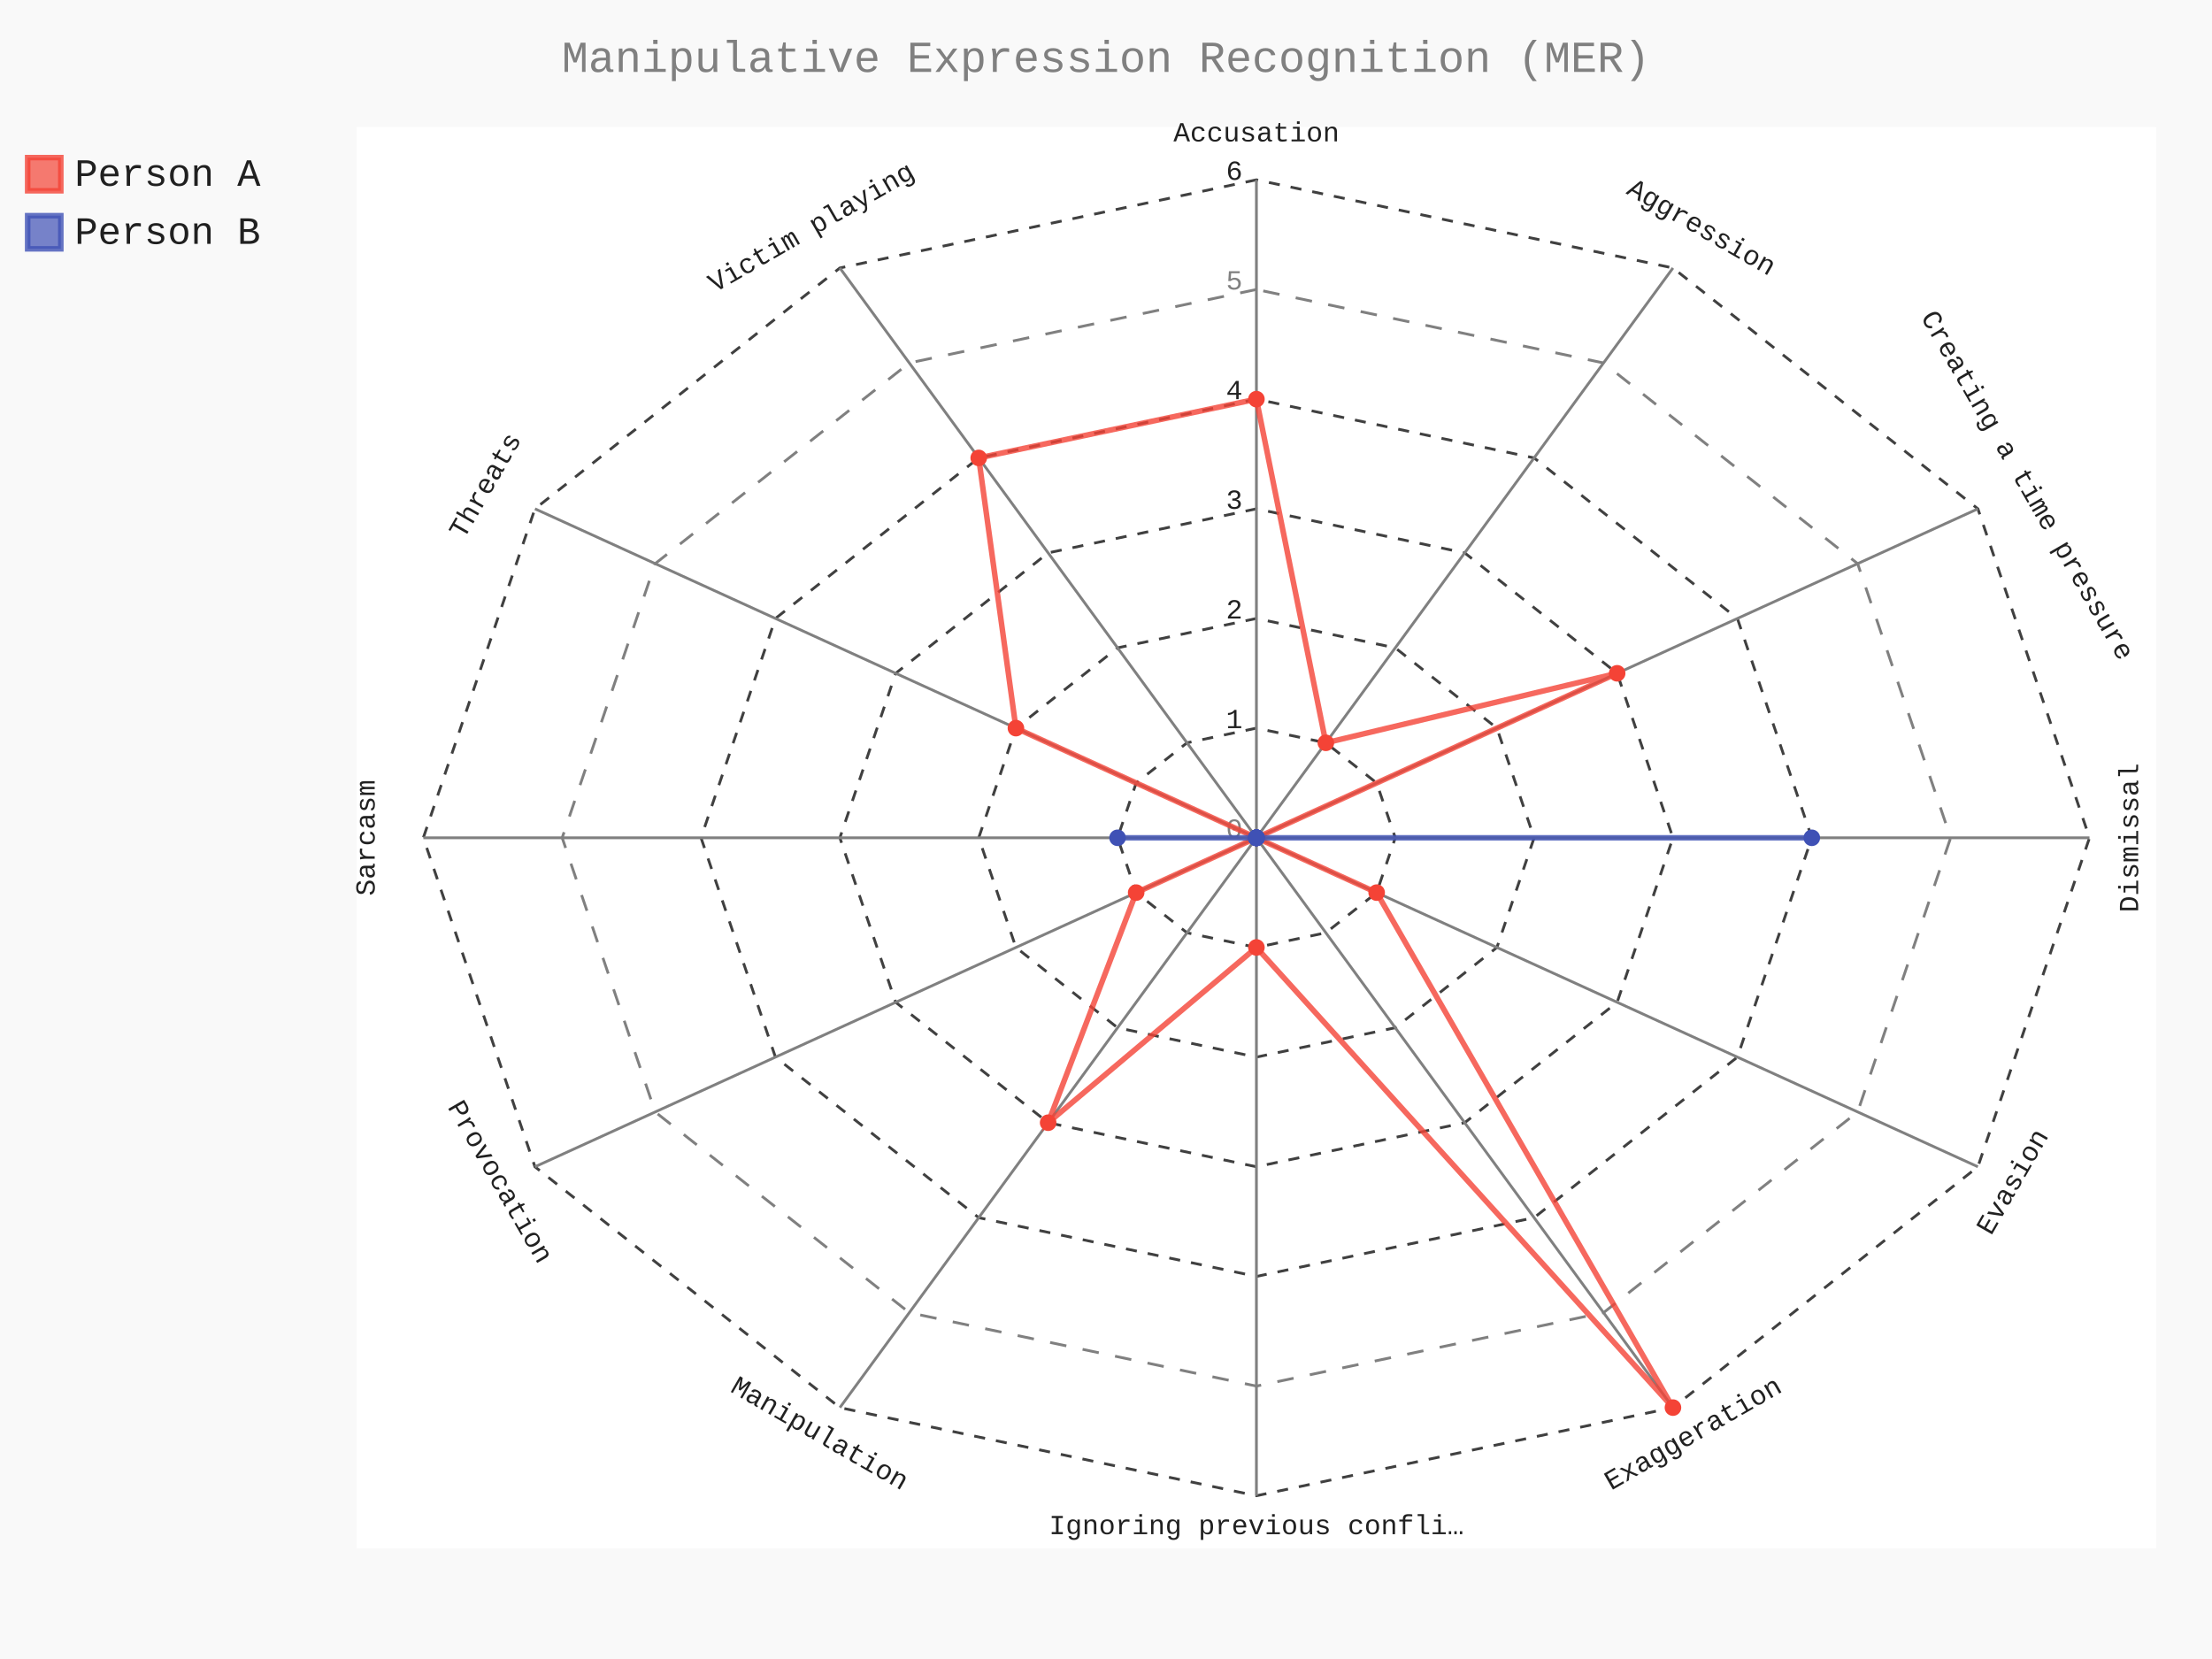
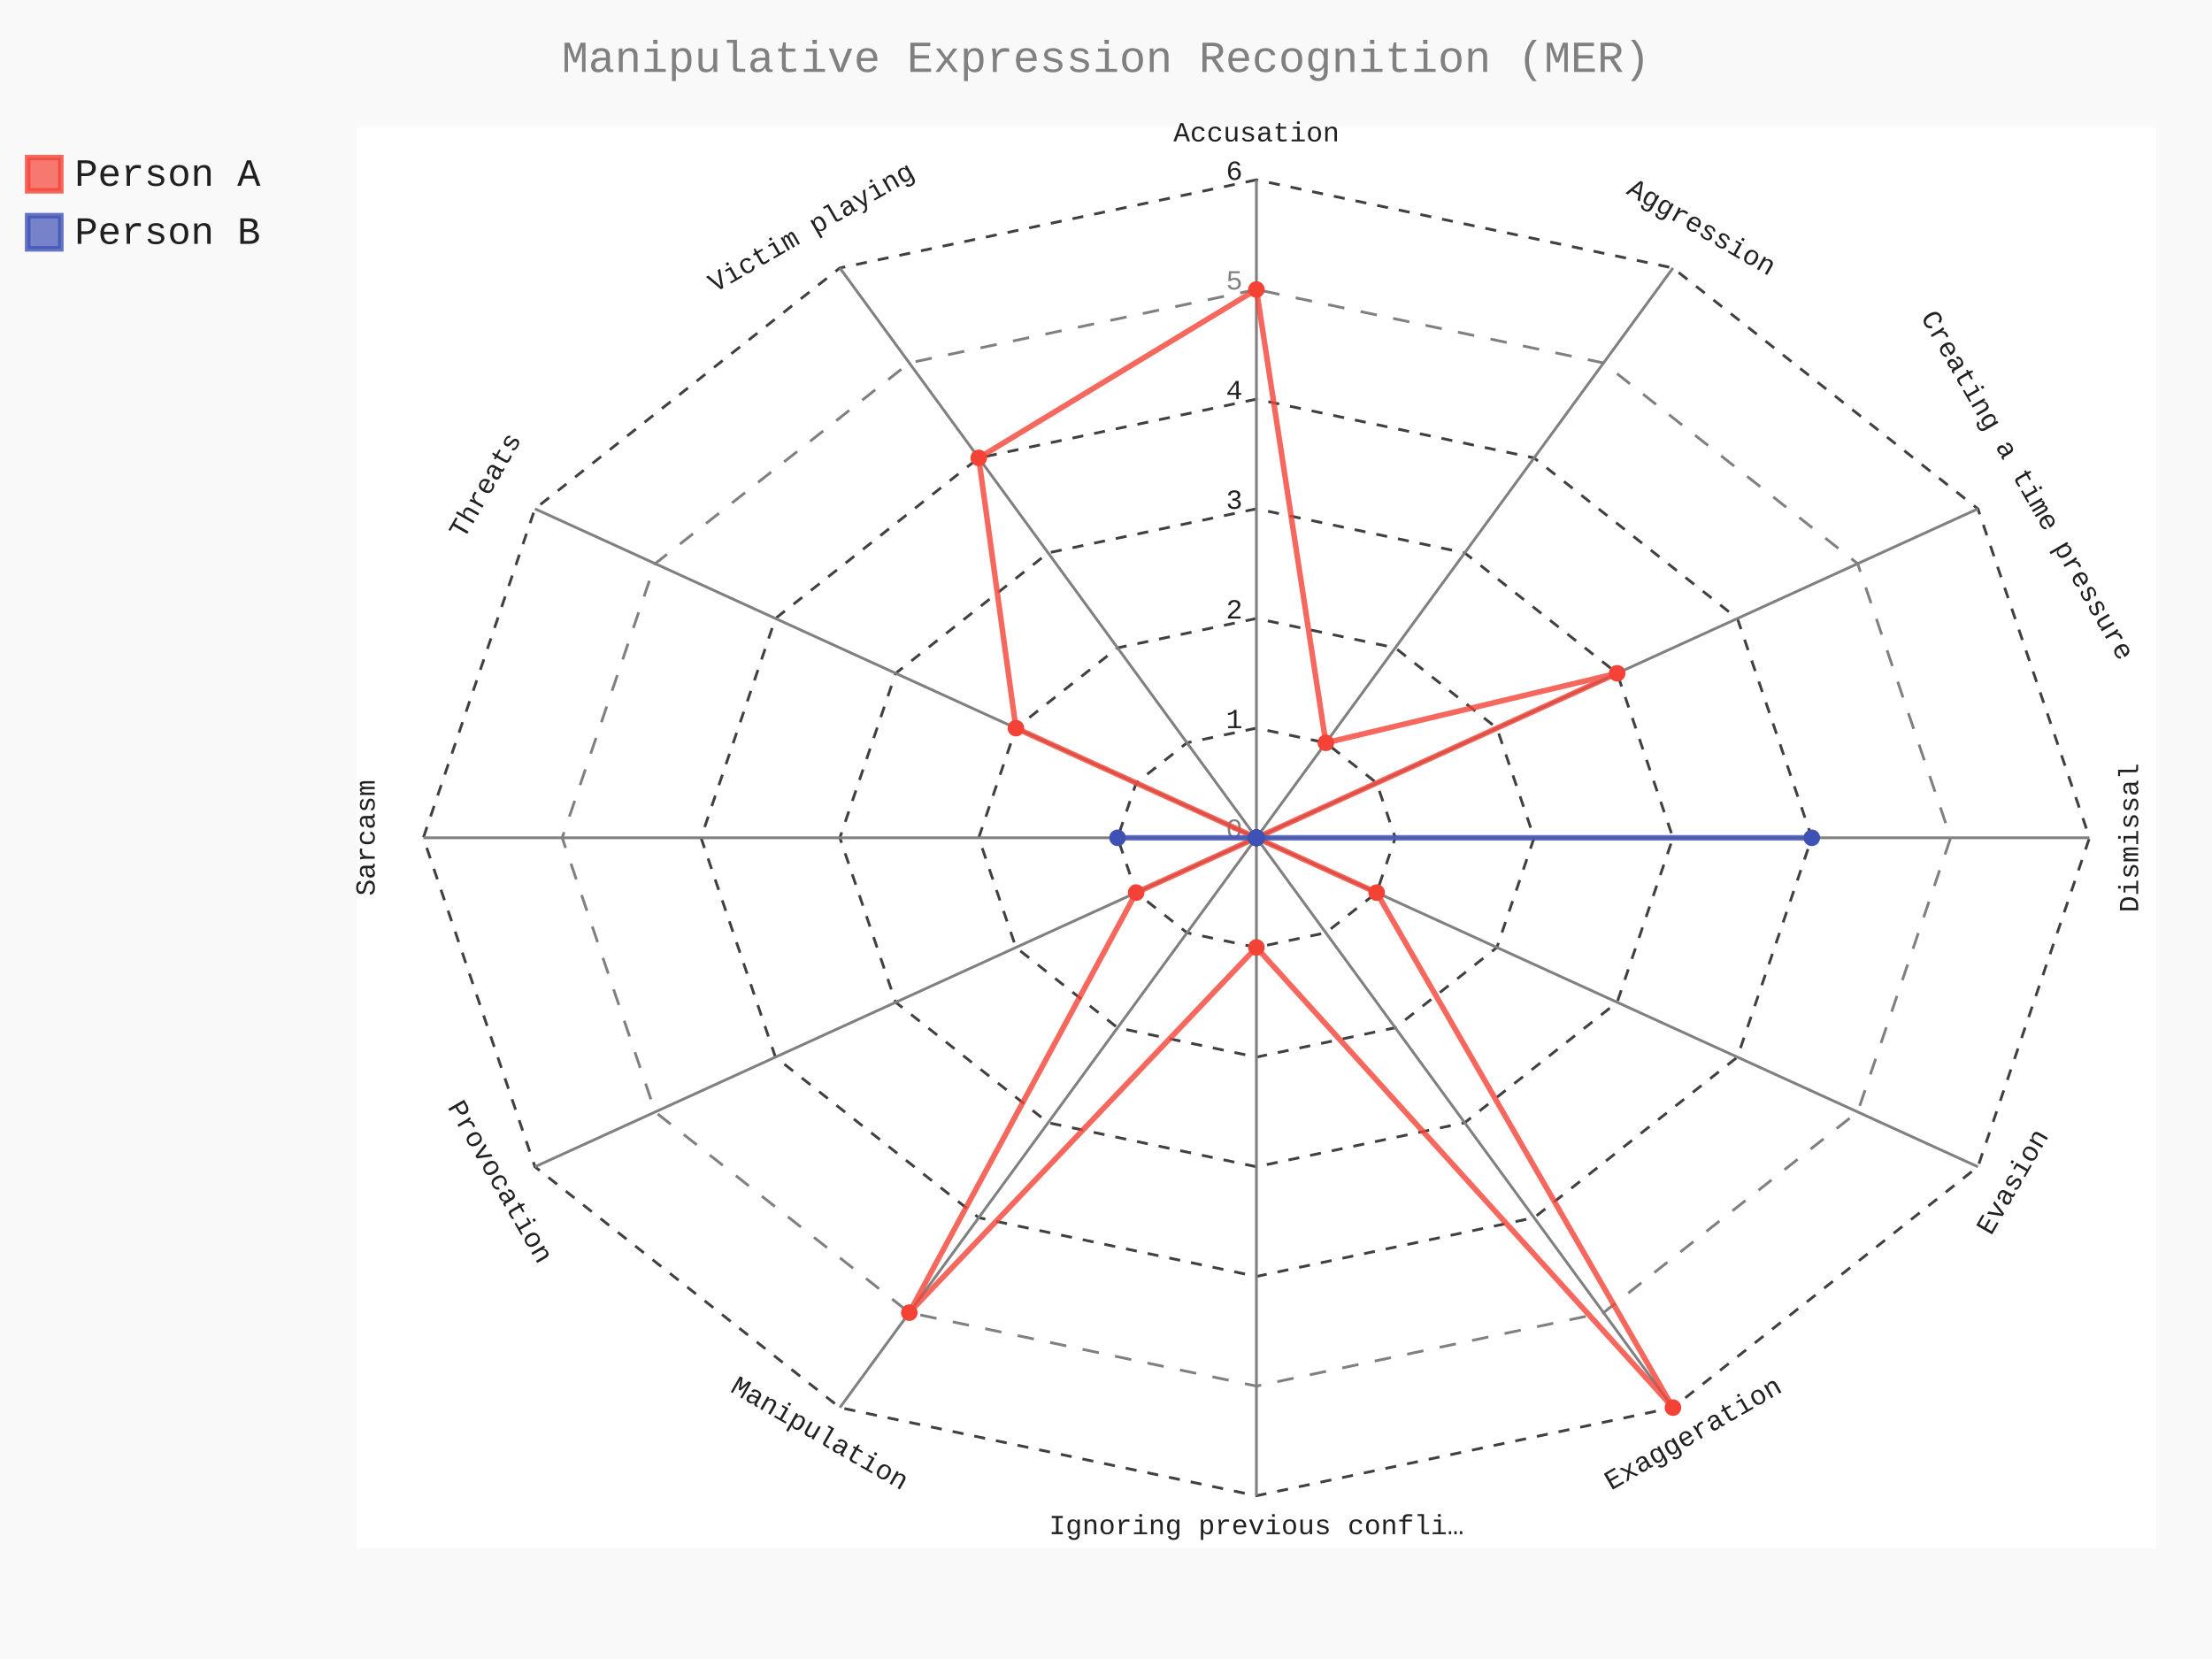
- <svg xmlns="http://www.w3.org/2000/svg" id="chart-2dc6a66b-b190-466f-98c4-bf9bdae34ad0" class="pygal-chart" viewBox="0 0 800 600">
+ <svg xmlns="http://www.w3.org/2000/svg" id="chart-9c1e45a2-7375-4c34-a220-5459f88a6c6c" class="pygal-chart" viewBox="0 0 800 600">
  <defs>
-     <style type="text/css">#chart-2dc6a66b-b190-466f-98c4-bf9bdae34ad0{-webkit-user-select:none;-webkit-font-smoothing:antialiased;font-family:Consolas,"Liberation Mono",Menlo,Courier,monospace}#chart-2dc6a66b-b190-466f-98c4-bf9bdae34ad0 .title{font-family:Consolas,"Liberation Mono",Menlo,Courier,monospace;font-size:16px}#chart-2dc6a66b-b190-466f-98c4-bf9bdae34ad0 .legends .legend text{font-family:Consolas,"Liberation Mono",Menlo,Courier,monospace;font-size:14px}#chart-2dc6a66b-b190-466f-98c4-bf9bdae34ad0 .axis text{font-family:Consolas,"Liberation Mono",Menlo,Courier,monospace;font-size:10px}#chart-2dc6a66b-b190-466f-98c4-bf9bdae34ad0 .axis text.major{font-family:Consolas,"Liberation Mono",Menlo,Courier,monospace;font-size:10px}#chart-2dc6a66b-b190-466f-98c4-bf9bdae34ad0 .text-overlay text.value{font-family:Consolas,"Liberation Mono",Menlo,Courier,monospace;font-size:16px}#chart-2dc6a66b-b190-466f-98c4-bf9bdae34ad0 .text-overlay text.label{font-family:Consolas,"Liberation Mono",Menlo,Courier,monospace;font-size:10px}#chart-2dc6a66b-b190-466f-98c4-bf9bdae34ad0 .tooltip{font-family:Consolas,"Liberation Mono",Menlo,Courier,monospace;font-size:14px}#chart-2dc6a66b-b190-466f-98c4-bf9bdae34ad0 text.no_data{font-family:Consolas,"Liberation Mono",Menlo,Courier,monospace;font-size:64px}
- #chart-2dc6a66b-b190-466f-98c4-bf9bdae34ad0{background-color:rgba(249,249,249,1)}#chart-2dc6a66b-b190-466f-98c4-bf9bdae34ad0 path,#chart-2dc6a66b-b190-466f-98c4-bf9bdae34ad0 line,#chart-2dc6a66b-b190-466f-98c4-bf9bdae34ad0 rect,#chart-2dc6a66b-b190-466f-98c4-bf9bdae34ad0 circle{-webkit-transition:150ms;-moz-transition:150ms;transition:150ms}#chart-2dc6a66b-b190-466f-98c4-bf9bdae34ad0 .graph &gt; .background{fill:rgba(249,249,249,1)}#chart-2dc6a66b-b190-466f-98c4-bf9bdae34ad0 .plot &gt; .background{fill:rgba(255,255,255,1)}#chart-2dc6a66b-b190-466f-98c4-bf9bdae34ad0 .graph{fill:rgba(0,0,0,.87)}#chart-2dc6a66b-b190-466f-98c4-bf9bdae34ad0 text.no_data{fill:rgba(128,128,128,1)}#chart-2dc6a66b-b190-466f-98c4-bf9bdae34ad0 .title{fill:rgba(128,128,128,1)}#chart-2dc6a66b-b190-466f-98c4-bf9bdae34ad0 .legends .legend text{fill:rgba(0,0,0,.87)}#chart-2dc6a66b-b190-466f-98c4-bf9bdae34ad0 .legends .legend:hover text{fill:rgba(128,128,128,1)}#chart-2dc6a66b-b190-466f-98c4-bf9bdae34ad0 .axis .line{stroke:rgba(128,128,128,1)}#chart-2dc6a66b-b190-466f-98c4-bf9bdae34ad0 .axis .guide.line{stroke:rgba(0,0,0,.54)}#chart-2dc6a66b-b190-466f-98c4-bf9bdae34ad0 .axis .major.line{stroke:rgba(0,0,0,.87)}#chart-2dc6a66b-b190-466f-98c4-bf9bdae34ad0 .axis text.major{fill:rgba(128,128,128,1)}#chart-2dc6a66b-b190-466f-98c4-bf9bdae34ad0 .axis.y .guides:hover .guide.line,#chart-2dc6a66b-b190-466f-98c4-bf9bdae34ad0 .line-graph .axis.x .guides:hover .guide.line,#chart-2dc6a66b-b190-466f-98c4-bf9bdae34ad0 .stackedline-graph .axis.x .guides:hover .guide.line,#chart-2dc6a66b-b190-466f-98c4-bf9bdae34ad0 .xy-graph .axis.x .guides:hover .guide.line{stroke:rgba(128,128,128,1)}#chart-2dc6a66b-b190-466f-98c4-bf9bdae34ad0 .axis .guides:hover text{fill:rgba(128,128,128,1)}#chart-2dc6a66b-b190-466f-98c4-bf9bdae34ad0 .reactive{fill-opacity:.7;stroke-opacity:.8;stroke-width:2}#chart-2dc6a66b-b190-466f-98c4-bf9bdae34ad0 .ci{stroke:rgba(0,0,0,.87)}#chart-2dc6a66b-b190-466f-98c4-bf9bdae34ad0 .reactive.active,#chart-2dc6a66b-b190-466f-98c4-bf9bdae34ad0 .active .reactive{fill-opacity:.8;stroke-opacity:.9;stroke-width:4}#chart-2dc6a66b-b190-466f-98c4-bf9bdae34ad0 .ci .reactive.active{stroke-width:1.5}#chart-2dc6a66b-b190-466f-98c4-bf9bdae34ad0 .series text{fill:rgba(128,128,128,1)}#chart-2dc6a66b-b190-466f-98c4-bf9bdae34ad0 .tooltip rect{fill:rgba(255,255,255,1);stroke:rgba(128,128,128,1);-webkit-transition:opacity 150ms;-moz-transition:opacity 150ms;transition:opacity 150ms}#chart-2dc6a66b-b190-466f-98c4-bf9bdae34ad0 .tooltip .label{fill:rgba(0,0,0,.87)}#chart-2dc6a66b-b190-466f-98c4-bf9bdae34ad0 .tooltip .label{fill:rgba(0,0,0,.87)}#chart-2dc6a66b-b190-466f-98c4-bf9bdae34ad0 .tooltip .legend{font-size:.8em;fill:rgba(0,0,0,.54)}#chart-2dc6a66b-b190-466f-98c4-bf9bdae34ad0 .tooltip .x_label{font-size:.6em;fill:rgba(128,128,128,1)}#chart-2dc6a66b-b190-466f-98c4-bf9bdae34ad0 .tooltip .xlink{font-size:.5em;text-decoration:underline}#chart-2dc6a66b-b190-466f-98c4-bf9bdae34ad0 .tooltip .value{font-size:1.5em}#chart-2dc6a66b-b190-466f-98c4-bf9bdae34ad0 .bound{font-size:.5em}#chart-2dc6a66b-b190-466f-98c4-bf9bdae34ad0 .max-value{font-size:.75em;fill:rgba(0,0,0,.54)}#chart-2dc6a66b-b190-466f-98c4-bf9bdae34ad0 .map-element{fill:rgba(255,255,255,1);stroke:rgba(0,0,0,.54) !important}#chart-2dc6a66b-b190-466f-98c4-bf9bdae34ad0 .map-element .reactive{fill-opacity:inherit;stroke-opacity:inherit}#chart-2dc6a66b-b190-466f-98c4-bf9bdae34ad0 .color-0,#chart-2dc6a66b-b190-466f-98c4-bf9bdae34ad0 .color-0 a:visited{stroke:#F44336;fill:#F44336}#chart-2dc6a66b-b190-466f-98c4-bf9bdae34ad0 .color-1,#chart-2dc6a66b-b190-466f-98c4-bf9bdae34ad0 .color-1 a:visited{stroke:#3F51B5;fill:#3F51B5}#chart-2dc6a66b-b190-466f-98c4-bf9bdae34ad0 .text-overlay .color-0 text{fill:black}#chart-2dc6a66b-b190-466f-98c4-bf9bdae34ad0 .text-overlay .color-1 text{fill:black}
- #chart-2dc6a66b-b190-466f-98c4-bf9bdae34ad0 text.no_data{text-anchor:middle}#chart-2dc6a66b-b190-466f-98c4-bf9bdae34ad0 .guide.line{fill:none}#chart-2dc6a66b-b190-466f-98c4-bf9bdae34ad0 .centered{text-anchor:middle}#chart-2dc6a66b-b190-466f-98c4-bf9bdae34ad0 .title{text-anchor:middle}#chart-2dc6a66b-b190-466f-98c4-bf9bdae34ad0 .legends .legend text{fill-opacity:1}#chart-2dc6a66b-b190-466f-98c4-bf9bdae34ad0 .axis.x text{text-anchor:middle}#chart-2dc6a66b-b190-466f-98c4-bf9bdae34ad0 .axis.x:not(.web) text[transform]{text-anchor:start}#chart-2dc6a66b-b190-466f-98c4-bf9bdae34ad0 .axis.x:not(.web) text[transform].backwards{text-anchor:end}#chart-2dc6a66b-b190-466f-98c4-bf9bdae34ad0 .axis.y text{text-anchor:end}#chart-2dc6a66b-b190-466f-98c4-bf9bdae34ad0 .axis.y text[transform].backwards{text-anchor:start}#chart-2dc6a66b-b190-466f-98c4-bf9bdae34ad0 .axis.y2 text{text-anchor:start}#chart-2dc6a66b-b190-466f-98c4-bf9bdae34ad0 .axis.y2 text[transform].backwards{text-anchor:end}#chart-2dc6a66b-b190-466f-98c4-bf9bdae34ad0 .axis .guide.line{stroke-dasharray:4,4;stroke:#404040}#chart-2dc6a66b-b190-466f-98c4-bf9bdae34ad0 .axis .major.guide.line{stroke-dasharray:6,6;stroke:#808080}#chart-2dc6a66b-b190-466f-98c4-bf9bdae34ad0 .horizontal .axis.y .guide.line,#chart-2dc6a66b-b190-466f-98c4-bf9bdae34ad0 .horizontal .axis.y2 .guide.line,#chart-2dc6a66b-b190-466f-98c4-bf9bdae34ad0 .vertical .axis.x .guide.line{opacity:0}#chart-2dc6a66b-b190-466f-98c4-bf9bdae34ad0 .horizontal .axis.always_show .guide.line,#chart-2dc6a66b-b190-466f-98c4-bf9bdae34ad0 .vertical .axis.always_show .guide.line{opacity:1 !important}#chart-2dc6a66b-b190-466f-98c4-bf9bdae34ad0 .axis.y .guides:hover .guide.line,#chart-2dc6a66b-b190-466f-98c4-bf9bdae34ad0 .axis.y2 .guides:hover .guide.line,#chart-2dc6a66b-b190-466f-98c4-bf9bdae34ad0 .axis.x .guides:hover .guide.line{opacity:1}#chart-2dc6a66b-b190-466f-98c4-bf9bdae34ad0 .axis .guides:hover text{opacity:1}#chart-2dc6a66b-b190-466f-98c4-bf9bdae34ad0 .nofill{fill:none}#chart-2dc6a66b-b190-466f-98c4-bf9bdae34ad0 .subtle-fill{fill-opacity:.2}#chart-2dc6a66b-b190-466f-98c4-bf9bdae34ad0 .dot{stroke-width:1px;fill-opacity:1;stroke-opacity:1}#chart-2dc6a66b-b190-466f-98c4-bf9bdae34ad0 .dot.active{stroke-width:5px}#chart-2dc6a66b-b190-466f-98c4-bf9bdae34ad0 .dot.negative{fill:transparent}#chart-2dc6a66b-b190-466f-98c4-bf9bdae34ad0 text,#chart-2dc6a66b-b190-466f-98c4-bf9bdae34ad0 tspan{stroke:none !important}#chart-2dc6a66b-b190-466f-98c4-bf9bdae34ad0 .series text.active{opacity:1}#chart-2dc6a66b-b190-466f-98c4-bf9bdae34ad0 .tooltip rect{fill-opacity:.95;stroke-width:.5}#chart-2dc6a66b-b190-466f-98c4-bf9bdae34ad0 .tooltip text{fill-opacity:1}#chart-2dc6a66b-b190-466f-98c4-bf9bdae34ad0 .showable{visibility:hidden}#chart-2dc6a66b-b190-466f-98c4-bf9bdae34ad0 .showable.shown{visibility:visible}#chart-2dc6a66b-b190-466f-98c4-bf9bdae34ad0 .gauge-background{fill:rgba(229,229,229,1);stroke:none}#chart-2dc6a66b-b190-466f-98c4-bf9bdae34ad0 .bg-lines{stroke:rgba(249,249,249,1);stroke-width:2px}</style>
+     <style type="text/css">#chart-9c1e45a2-7375-4c34-a220-5459f88a6c6c{-webkit-user-select:none;-webkit-font-smoothing:antialiased;font-family:Consolas,"Liberation Mono",Menlo,Courier,monospace}#chart-9c1e45a2-7375-4c34-a220-5459f88a6c6c .title{font-family:Consolas,"Liberation Mono",Menlo,Courier,monospace;font-size:16px}#chart-9c1e45a2-7375-4c34-a220-5459f88a6c6c .legends .legend text{font-family:Consolas,"Liberation Mono",Menlo,Courier,monospace;font-size:14px}#chart-9c1e45a2-7375-4c34-a220-5459f88a6c6c .axis text{font-family:Consolas,"Liberation Mono",Menlo,Courier,monospace;font-size:10px}#chart-9c1e45a2-7375-4c34-a220-5459f88a6c6c .axis text.major{font-family:Consolas,"Liberation Mono",Menlo,Courier,monospace;font-size:10px}#chart-9c1e45a2-7375-4c34-a220-5459f88a6c6c .text-overlay text.value{font-family:Consolas,"Liberation Mono",Menlo,Courier,monospace;font-size:16px}#chart-9c1e45a2-7375-4c34-a220-5459f88a6c6c .text-overlay text.label{font-family:Consolas,"Liberation Mono",Menlo,Courier,monospace;font-size:10px}#chart-9c1e45a2-7375-4c34-a220-5459f88a6c6c .tooltip{font-family:Consolas,"Liberation Mono",Menlo,Courier,monospace;font-size:14px}#chart-9c1e45a2-7375-4c34-a220-5459f88a6c6c text.no_data{font-family:Consolas,"Liberation Mono",Menlo,Courier,monospace;font-size:64px}
+ #chart-9c1e45a2-7375-4c34-a220-5459f88a6c6c{background-color:rgba(249,249,249,1)}#chart-9c1e45a2-7375-4c34-a220-5459f88a6c6c path,#chart-9c1e45a2-7375-4c34-a220-5459f88a6c6c line,#chart-9c1e45a2-7375-4c34-a220-5459f88a6c6c rect,#chart-9c1e45a2-7375-4c34-a220-5459f88a6c6c circle{-webkit-transition:150ms;-moz-transition:150ms;transition:150ms}#chart-9c1e45a2-7375-4c34-a220-5459f88a6c6c .graph &gt; .background{fill:rgba(249,249,249,1)}#chart-9c1e45a2-7375-4c34-a220-5459f88a6c6c .plot &gt; .background{fill:rgba(255,255,255,1)}#chart-9c1e45a2-7375-4c34-a220-5459f88a6c6c .graph{fill:rgba(0,0,0,.87)}#chart-9c1e45a2-7375-4c34-a220-5459f88a6c6c text.no_data{fill:rgba(128,128,128,1)}#chart-9c1e45a2-7375-4c34-a220-5459f88a6c6c .title{fill:rgba(128,128,128,1)}#chart-9c1e45a2-7375-4c34-a220-5459f88a6c6c .legends .legend text{fill:rgba(0,0,0,.87)}#chart-9c1e45a2-7375-4c34-a220-5459f88a6c6c .legends .legend:hover text{fill:rgba(128,128,128,1)}#chart-9c1e45a2-7375-4c34-a220-5459f88a6c6c .axis .line{stroke:rgba(128,128,128,1)}#chart-9c1e45a2-7375-4c34-a220-5459f88a6c6c .axis .guide.line{stroke:rgba(0,0,0,.54)}#chart-9c1e45a2-7375-4c34-a220-5459f88a6c6c .axis .major.line{stroke:rgba(0,0,0,.87)}#chart-9c1e45a2-7375-4c34-a220-5459f88a6c6c .axis text.major{fill:rgba(128,128,128,1)}#chart-9c1e45a2-7375-4c34-a220-5459f88a6c6c .axis.y .guides:hover .guide.line,#chart-9c1e45a2-7375-4c34-a220-5459f88a6c6c .line-graph .axis.x .guides:hover .guide.line,#chart-9c1e45a2-7375-4c34-a220-5459f88a6c6c .stackedline-graph .axis.x .guides:hover .guide.line,#chart-9c1e45a2-7375-4c34-a220-5459f88a6c6c .xy-graph .axis.x .guides:hover .guide.line{stroke:rgba(128,128,128,1)}#chart-9c1e45a2-7375-4c34-a220-5459f88a6c6c .axis .guides:hover text{fill:rgba(128,128,128,1)}#chart-9c1e45a2-7375-4c34-a220-5459f88a6c6c .reactive{fill-opacity:.7;stroke-opacity:.8;stroke-width:2}#chart-9c1e45a2-7375-4c34-a220-5459f88a6c6c .ci{stroke:rgba(0,0,0,.87)}#chart-9c1e45a2-7375-4c34-a220-5459f88a6c6c .reactive.active,#chart-9c1e45a2-7375-4c34-a220-5459f88a6c6c .active .reactive{fill-opacity:.8;stroke-opacity:.9;stroke-width:4}#chart-9c1e45a2-7375-4c34-a220-5459f88a6c6c .ci .reactive.active{stroke-width:1.5}#chart-9c1e45a2-7375-4c34-a220-5459f88a6c6c .series text{fill:rgba(128,128,128,1)}#chart-9c1e45a2-7375-4c34-a220-5459f88a6c6c .tooltip rect{fill:rgba(255,255,255,1);stroke:rgba(128,128,128,1);-webkit-transition:opacity 150ms;-moz-transition:opacity 150ms;transition:opacity 150ms}#chart-9c1e45a2-7375-4c34-a220-5459f88a6c6c .tooltip .label{fill:rgba(0,0,0,.87)}#chart-9c1e45a2-7375-4c34-a220-5459f88a6c6c .tooltip .label{fill:rgba(0,0,0,.87)}#chart-9c1e45a2-7375-4c34-a220-5459f88a6c6c .tooltip .legend{font-size:.8em;fill:rgba(0,0,0,.54)}#chart-9c1e45a2-7375-4c34-a220-5459f88a6c6c .tooltip .x_label{font-size:.6em;fill:rgba(128,128,128,1)}#chart-9c1e45a2-7375-4c34-a220-5459f88a6c6c .tooltip .xlink{font-size:.5em;text-decoration:underline}#chart-9c1e45a2-7375-4c34-a220-5459f88a6c6c .tooltip .value{font-size:1.5em}#chart-9c1e45a2-7375-4c34-a220-5459f88a6c6c .bound{font-size:.5em}#chart-9c1e45a2-7375-4c34-a220-5459f88a6c6c .max-value{font-size:.75em;fill:rgba(0,0,0,.54)}#chart-9c1e45a2-7375-4c34-a220-5459f88a6c6c .map-element{fill:rgba(255,255,255,1);stroke:rgba(0,0,0,.54) !important}#chart-9c1e45a2-7375-4c34-a220-5459f88a6c6c .map-element .reactive{fill-opacity:inherit;stroke-opacity:inherit}#chart-9c1e45a2-7375-4c34-a220-5459f88a6c6c .color-0,#chart-9c1e45a2-7375-4c34-a220-5459f88a6c6c .color-0 a:visited{stroke:#F44336;fill:#F44336}#chart-9c1e45a2-7375-4c34-a220-5459f88a6c6c .color-1,#chart-9c1e45a2-7375-4c34-a220-5459f88a6c6c .color-1 a:visited{stroke:#3F51B5;fill:#3F51B5}#chart-9c1e45a2-7375-4c34-a220-5459f88a6c6c .text-overlay .color-0 text{fill:black}#chart-9c1e45a2-7375-4c34-a220-5459f88a6c6c .text-overlay .color-1 text{fill:black}
+ #chart-9c1e45a2-7375-4c34-a220-5459f88a6c6c text.no_data{text-anchor:middle}#chart-9c1e45a2-7375-4c34-a220-5459f88a6c6c .guide.line{fill:none}#chart-9c1e45a2-7375-4c34-a220-5459f88a6c6c .centered{text-anchor:middle}#chart-9c1e45a2-7375-4c34-a220-5459f88a6c6c .title{text-anchor:middle}#chart-9c1e45a2-7375-4c34-a220-5459f88a6c6c .legends .legend text{fill-opacity:1}#chart-9c1e45a2-7375-4c34-a220-5459f88a6c6c .axis.x text{text-anchor:middle}#chart-9c1e45a2-7375-4c34-a220-5459f88a6c6c .axis.x:not(.web) text[transform]{text-anchor:start}#chart-9c1e45a2-7375-4c34-a220-5459f88a6c6c .axis.x:not(.web) text[transform].backwards{text-anchor:end}#chart-9c1e45a2-7375-4c34-a220-5459f88a6c6c .axis.y text{text-anchor:end}#chart-9c1e45a2-7375-4c34-a220-5459f88a6c6c .axis.y text[transform].backwards{text-anchor:start}#chart-9c1e45a2-7375-4c34-a220-5459f88a6c6c .axis.y2 text{text-anchor:start}#chart-9c1e45a2-7375-4c34-a220-5459f88a6c6c .axis.y2 text[transform].backwards{text-anchor:end}#chart-9c1e45a2-7375-4c34-a220-5459f88a6c6c .axis .guide.line{stroke-dasharray:4,4;stroke:#404040}#chart-9c1e45a2-7375-4c34-a220-5459f88a6c6c .axis .major.guide.line{stroke-dasharray:6,6;stroke:#808080}#chart-9c1e45a2-7375-4c34-a220-5459f88a6c6c .horizontal .axis.y .guide.line,#chart-9c1e45a2-7375-4c34-a220-5459f88a6c6c .horizontal .axis.y2 .guide.line,#chart-9c1e45a2-7375-4c34-a220-5459f88a6c6c .vertical .axis.x .guide.line{opacity:0}#chart-9c1e45a2-7375-4c34-a220-5459f88a6c6c .horizontal .axis.always_show .guide.line,#chart-9c1e45a2-7375-4c34-a220-5459f88a6c6c .vertical .axis.always_show .guide.line{opacity:1 !important}#chart-9c1e45a2-7375-4c34-a220-5459f88a6c6c .axis.y .guides:hover .guide.line,#chart-9c1e45a2-7375-4c34-a220-5459f88a6c6c .axis.y2 .guides:hover .guide.line,#chart-9c1e45a2-7375-4c34-a220-5459f88a6c6c .axis.x .guides:hover .guide.line{opacity:1}#chart-9c1e45a2-7375-4c34-a220-5459f88a6c6c .axis .guides:hover text{opacity:1}#chart-9c1e45a2-7375-4c34-a220-5459f88a6c6c .nofill{fill:none}#chart-9c1e45a2-7375-4c34-a220-5459f88a6c6c .subtle-fill{fill-opacity:.2}#chart-9c1e45a2-7375-4c34-a220-5459f88a6c6c .dot{stroke-width:1px;fill-opacity:1;stroke-opacity:1}#chart-9c1e45a2-7375-4c34-a220-5459f88a6c6c .dot.active{stroke-width:5px}#chart-9c1e45a2-7375-4c34-a220-5459f88a6c6c .dot.negative{fill:transparent}#chart-9c1e45a2-7375-4c34-a220-5459f88a6c6c text,#chart-9c1e45a2-7375-4c34-a220-5459f88a6c6c tspan{stroke:none !important}#chart-9c1e45a2-7375-4c34-a220-5459f88a6c6c .series text.active{opacity:1}#chart-9c1e45a2-7375-4c34-a220-5459f88a6c6c .tooltip rect{fill-opacity:.95;stroke-width:.5}#chart-9c1e45a2-7375-4c34-a220-5459f88a6c6c .tooltip text{fill-opacity:1}#chart-9c1e45a2-7375-4c34-a220-5459f88a6c6c .showable{visibility:hidden}#chart-9c1e45a2-7375-4c34-a220-5459f88a6c6c .showable.shown{visibility:visible}#chart-9c1e45a2-7375-4c34-a220-5459f88a6c6c .gauge-background{fill:rgba(229,229,229,1);stroke:none}#chart-9c1e45a2-7375-4c34-a220-5459f88a6c6c .bg-lines{stroke:rgba(249,249,249,1);stroke-width:2px}</style>
  </defs>
  <g class="graph radar-graph vertical">
    <rect x="0" y="0" width="800" height="600" class="background" />
    <g transform="translate(129, 46)" class="plot">
      <rect x="0" y="0" width="650.8" height="514" class="background" />
      <g class="axis y web">
        <g class="guides">
          <path d="M325.4 19.037 L174.752 50.918 64.47 138.019 24.104 257 64.47 375.981 174.752 463.082 325.4 494.963 476.048 463.082 586.33 375.981 626.696 257 586.33 138.019 476.048 50.918 325.4 19.037 Z" class="guide line" />
          <text x="320.4" y="19.037" class="">6</text>
        </g>
        <g class="guides">
          <path d="M325.4 58.698 L199.86 85.265 107.958 157.849 74.32 257 107.958 356.151 199.86 428.735 325.4 455.302 450.94 428.735 542.842 356.151 576.48 257 542.842 157.849 450.94 85.265 325.4 58.698 Z" class="major guide line" />
          <text x="320.4" y="58.698" class="major">5</text>
        </g>
        <g class="guides">
          <path d="M325.4 98.358 L224.968 119.612 151.447 177.679 124.536 257 151.447 336.321 224.968 394.388 325.4 415.642 425.832 394.388 499.353 336.321 526.264 257 499.353 177.679 425.832 119.612 325.4 98.358 Z" class="guide line" />
          <text x="320.4" y="98.358" class="">4</text>
        </g>
        <g class="guides">
          <path d="M325.4 138.019 L250.076 153.959 194.935 197.509 174.752 257 194.935 316.491 250.076 360.041 325.4 375.981 400.724 360.041 455.865 316.491 476.048 257 455.865 197.509 400.724 153.959 325.4 138.019 Z" class="guide line" />
          <text x="320.4" y="138.019" class="">3</text>
        </g>
        <g class="guides">
          <path d="M325.4 177.679 L275.184 188.306 238.423 217.34 224.968 257 238.423 296.66 275.184 325.694 325.4 336.321 375.616 325.694 412.377 296.66 425.832 257 412.377 217.34 375.616 188.306 325.4 177.679 Z" class="guide line" />
          <text x="320.4" y="177.679" class="">2</text>
        </g>
        <g class="guides">
          <path d="M325.4 217.34 L300.292 222.653 281.912 237.17 275.184 257 281.912 276.83 300.292 291.347 325.4 296.66 350.508 291.347 368.888 276.83 375.616 257 368.888 237.17 350.508 222.653 325.4 217.34 Z" class="guide line" />
          <text x="320.4" y="217.34" class="">1</text>
        </g>
        <g class="guides">
          <path d="M325.4 257 L325.4 257 325.4 257 325.4 257 325.4 257 325.4 257 325.4 257 325.4 257 325.4 257 325.4 257 325.4 257 325.4 257 325.4 257 Z" class="major guide line" />
          <text x="320.4" y="257.0" class="major">0</text>
        </g>
      </g>
      <g class="axis x web">
        <g class="guides">
          <path d="M325.4 257 L325.4 19.037" class="line" />
          <text x="325.4" y="5.14" class="" transform="rotate(0 325.4 5.14)">Accusation</text>
        </g>
        <g class="guides">
          <path d="M325.4 257 L174.752 50.918" class="line" />
          <text x="165.954" y="38.883" class="" transform="rotate(-30 165.954 38.88284)">Victim playing</text>
        </g>
        <g class="guides">
          <path d="M325.4 257 L64.47 138.019" class="line" />
          <text x="49.231" y="131.07" class="" transform="rotate(-60 49.23143 131.07)">Threats</text>
        </g>
        <g class="guides">
          <path d="M325.4 257 L24.104 257" class="line" />
          <text x="6.508" y="257" class="" transform="rotate(-90 6.508 257)">Sarcasm</text>
        </g>
        <g class="guides">
          <path d="M325.4 257 L64.47 375.981" class="line" />
          <text x="49.231" y="382.93" class="" transform="rotate(-300 49.23143 382.93)">Provocation</text>
        </g>
        <g class="guides">
          <path d="M325.4 257 L174.752 463.082" class="line" />
          <text x="165.954" y="475.117" class="" transform="rotate(-330 165.954 475.1172)">Manipulation</text>
        </g>
        <g class="guides">
          <path d="M325.4 257 L325.4 494.963" class="line" />
          <text x="325.4" y="508.86" class="" transform="rotate(-360 325.4 508.86)">Ignoring previous confli…</text>
        </g>
        <g class="guides">
          <path d="M325.4 257 L476.048 463.082" class="line" />
          <text x="484.846" y="475.117" class="" transform="rotate(-390 484.846 475.1172)">Exaggeration</text>
        </g>
        <g class="guides">
          <path d="M325.4 257 L586.33 375.981" class="line" />
          <text x="601.569" y="382.93" class="" transform="rotate(-420 601.5686 382.93)">Evasion</text>
        </g>
        <g class="guides">
          <path d="M325.4 257 L626.696 257" class="line" />
          <text x="644.292" y="257" class="" transform="rotate(-450 644.292 257)">Dismissal</text>
        </g>
        <g class="guides">
          <path d="M325.4 257 L586.33 138.019" class="line" />
          <text x="601.569" y="131.07" class="" transform="rotate(-300 601.5686 131.07)">Creating a time pressure</text>
        </g>
        <g class="guides">
          <path d="M325.4 257 L476.048 50.918" class="line" />
          <text x="484.846" y="38.883" class="" transform="rotate(-330 484.846 38.88284)">Aggression</text>
        </g>
      </g>
      <g class="series serie-0 color-0">
-         <path d="M325.4 98.358 L224.968 119.612 238.423 217.34 325.4 257 281.912 276.83 250.076 360.041 325.4 296.66 476.048 463.082 368.888 276.83 325.4 257 455.865 197.509 350.508 222.653 Z" class="line reactive nofill" />
+         <path d="M325.4 58.698 L224.968 119.612 238.423 217.34 325.4 257 281.912 276.83 199.86 428.735 325.4 296.66 476.048 463.082 368.888 276.83 325.4 257 455.865 197.509 350.508 222.653 Z" class="line reactive nofill" />
      </g>
      <g class="series serie-1 color-1">
        <path d="M325.4 257 L325.4 257 325.4 257 275.184 257 325.4 257 325.4 257 325.4 257 325.4 257 325.4 257 526.264 257 325.4 257 325.4 257 Z" class="line reactive nofill" />
      </g>
    </g>
    <g class="titles">
      <text x="400.0" y="26" class="title plot_title">Manipulative Expression Recognition (MER)</text>
    </g>
    <g transform="translate(129, 46)" class="plot overlay">
      <g class="series serie-0 color-0">
        <g class="dots">
-           <circle cx="325.4" cy="98.358" r="2.5" class="dot reactive tooltip-trigger" />
+           <circle cx="325.4" cy="58.698" r="2.5" class="dot reactive tooltip-trigger" />
        </g>
        <g class="dots">
          <circle cx="224.968" cy="119.612" r="2.5" class="dot reactive tooltip-trigger" />
        </g>
        <g class="dots">
          <circle cx="238.423" cy="217.34" r="2.5" class="dot reactive tooltip-trigger" />
        </g>
        <g class="dots">
          <circle cx="325.4" cy="257.0" r="2.5" class="dot reactive tooltip-trigger" />
        </g>
        <g class="dots">
          <circle cx="281.912" cy="276.83" r="2.5" class="dot reactive tooltip-trigger" />
        </g>
        <g class="dots">
-           <circle cx="250.076" cy="360.041" r="2.5" class="dot reactive tooltip-trigger" />
+           <circle cx="199.86" cy="428.735" r="2.5" class="dot reactive tooltip-trigger" />
        </g>
        <g class="dots">
          <circle cx="325.4" cy="296.66" r="2.5" class="dot reactive tooltip-trigger" />
        </g>
        <g class="dots">
          <circle cx="476.048" cy="463.082" r="2.5" class="dot reactive tooltip-trigger" />
        </g>
        <g class="dots">
          <circle cx="368.888" cy="276.83" r="2.5" class="dot reactive tooltip-trigger" />
        </g>
        <g class="dots">
          <circle cx="325.4" cy="257.0" r="2.5" class="dot reactive tooltip-trigger" />
        </g>
        <g class="dots">
          <circle cx="455.865" cy="197.509" r="2.5" class="dot reactive tooltip-trigger" />
        </g>
        <g class="dots">
          <circle cx="350.508" cy="222.653" r="2.5" class="dot reactive tooltip-trigger" />
        </g>
      </g>
      <g class="series serie-1 color-1">
        <g class="dots">
          <circle cx="325.4" cy="257.0" r="2.5" class="dot reactive tooltip-trigger" />
        </g>
        <g class="dots">
          <circle cx="325.4" cy="257.0" r="2.5" class="dot reactive tooltip-trigger" />
        </g>
        <g class="dots">
          <circle cx="325.4" cy="257.0" r="2.5" class="dot reactive tooltip-trigger" />
        </g>
        <g class="dots">
          <circle cx="275.184" cy="257.0" r="2.5" class="dot reactive tooltip-trigger" />
        </g>
        <g class="dots">
          <circle cx="325.4" cy="257.0" r="2.5" class="dot reactive tooltip-trigger" />
        </g>
        <g class="dots">
          <circle cx="325.4" cy="257.0" r="2.5" class="dot reactive tooltip-trigger" />
        </g>
        <g class="dots">
          <circle cx="325.4" cy="257.0" r="2.5" class="dot reactive tooltip-trigger" />
        </g>
        <g class="dots">
          <circle cx="325.4" cy="257.0" r="2.5" class="dot reactive tooltip-trigger" />
        </g>
        <g class="dots">
          <circle cx="325.4" cy="257.0" r="2.5" class="dot reactive tooltip-trigger" />
        </g>
        <g class="dots">
          <circle cx="526.264" cy="257" r="2.5" class="dot reactive tooltip-trigger" />
        </g>
        <g class="dots">
          <circle cx="325.4" cy="257.0" r="2.5" class="dot reactive tooltip-trigger" />
        </g>
        <g class="dots">
          <circle cx="325.4" cy="257.0" r="2.5" class="dot reactive tooltip-trigger" />
        </g>
      </g>
    </g>
    <g transform="translate(129, 46)" class="plot text-overlay">
      <g class="series serie-0 color-0" />
      <g class="series serie-1 color-1" />
    </g>
    <g transform="translate(129, 46)" class="plot tooltip-overlay">
      <g transform="translate(0 0)" style="opacity: 0" class="tooltip">
        <rect rx="0" ry="0" width="0" height="0" class="tooltip-box" />
        <g class="text" />
      </g>
    </g>
    <g transform="translate(10, 56)" class="legends">
      <g id="activate-serie-0" class="legend reactive activate-serie">
        <rect x="0.0" y="1.0" width="12" height="12" class="color-0 reactive" />
        <text x="17.0" y="11.2">Person A</text>
      </g>
      <g id="activate-serie-1" class="legend reactive activate-serie">
        <rect x="0.0" y="22.0" width="12" height="12" class="color-1 reactive" />
        <text x="17.0" y="32.2">Person B</text>
      </g>
    </g>
    <g transform="translate(790, 56)" class="legends" />
  </g>
</svg>
